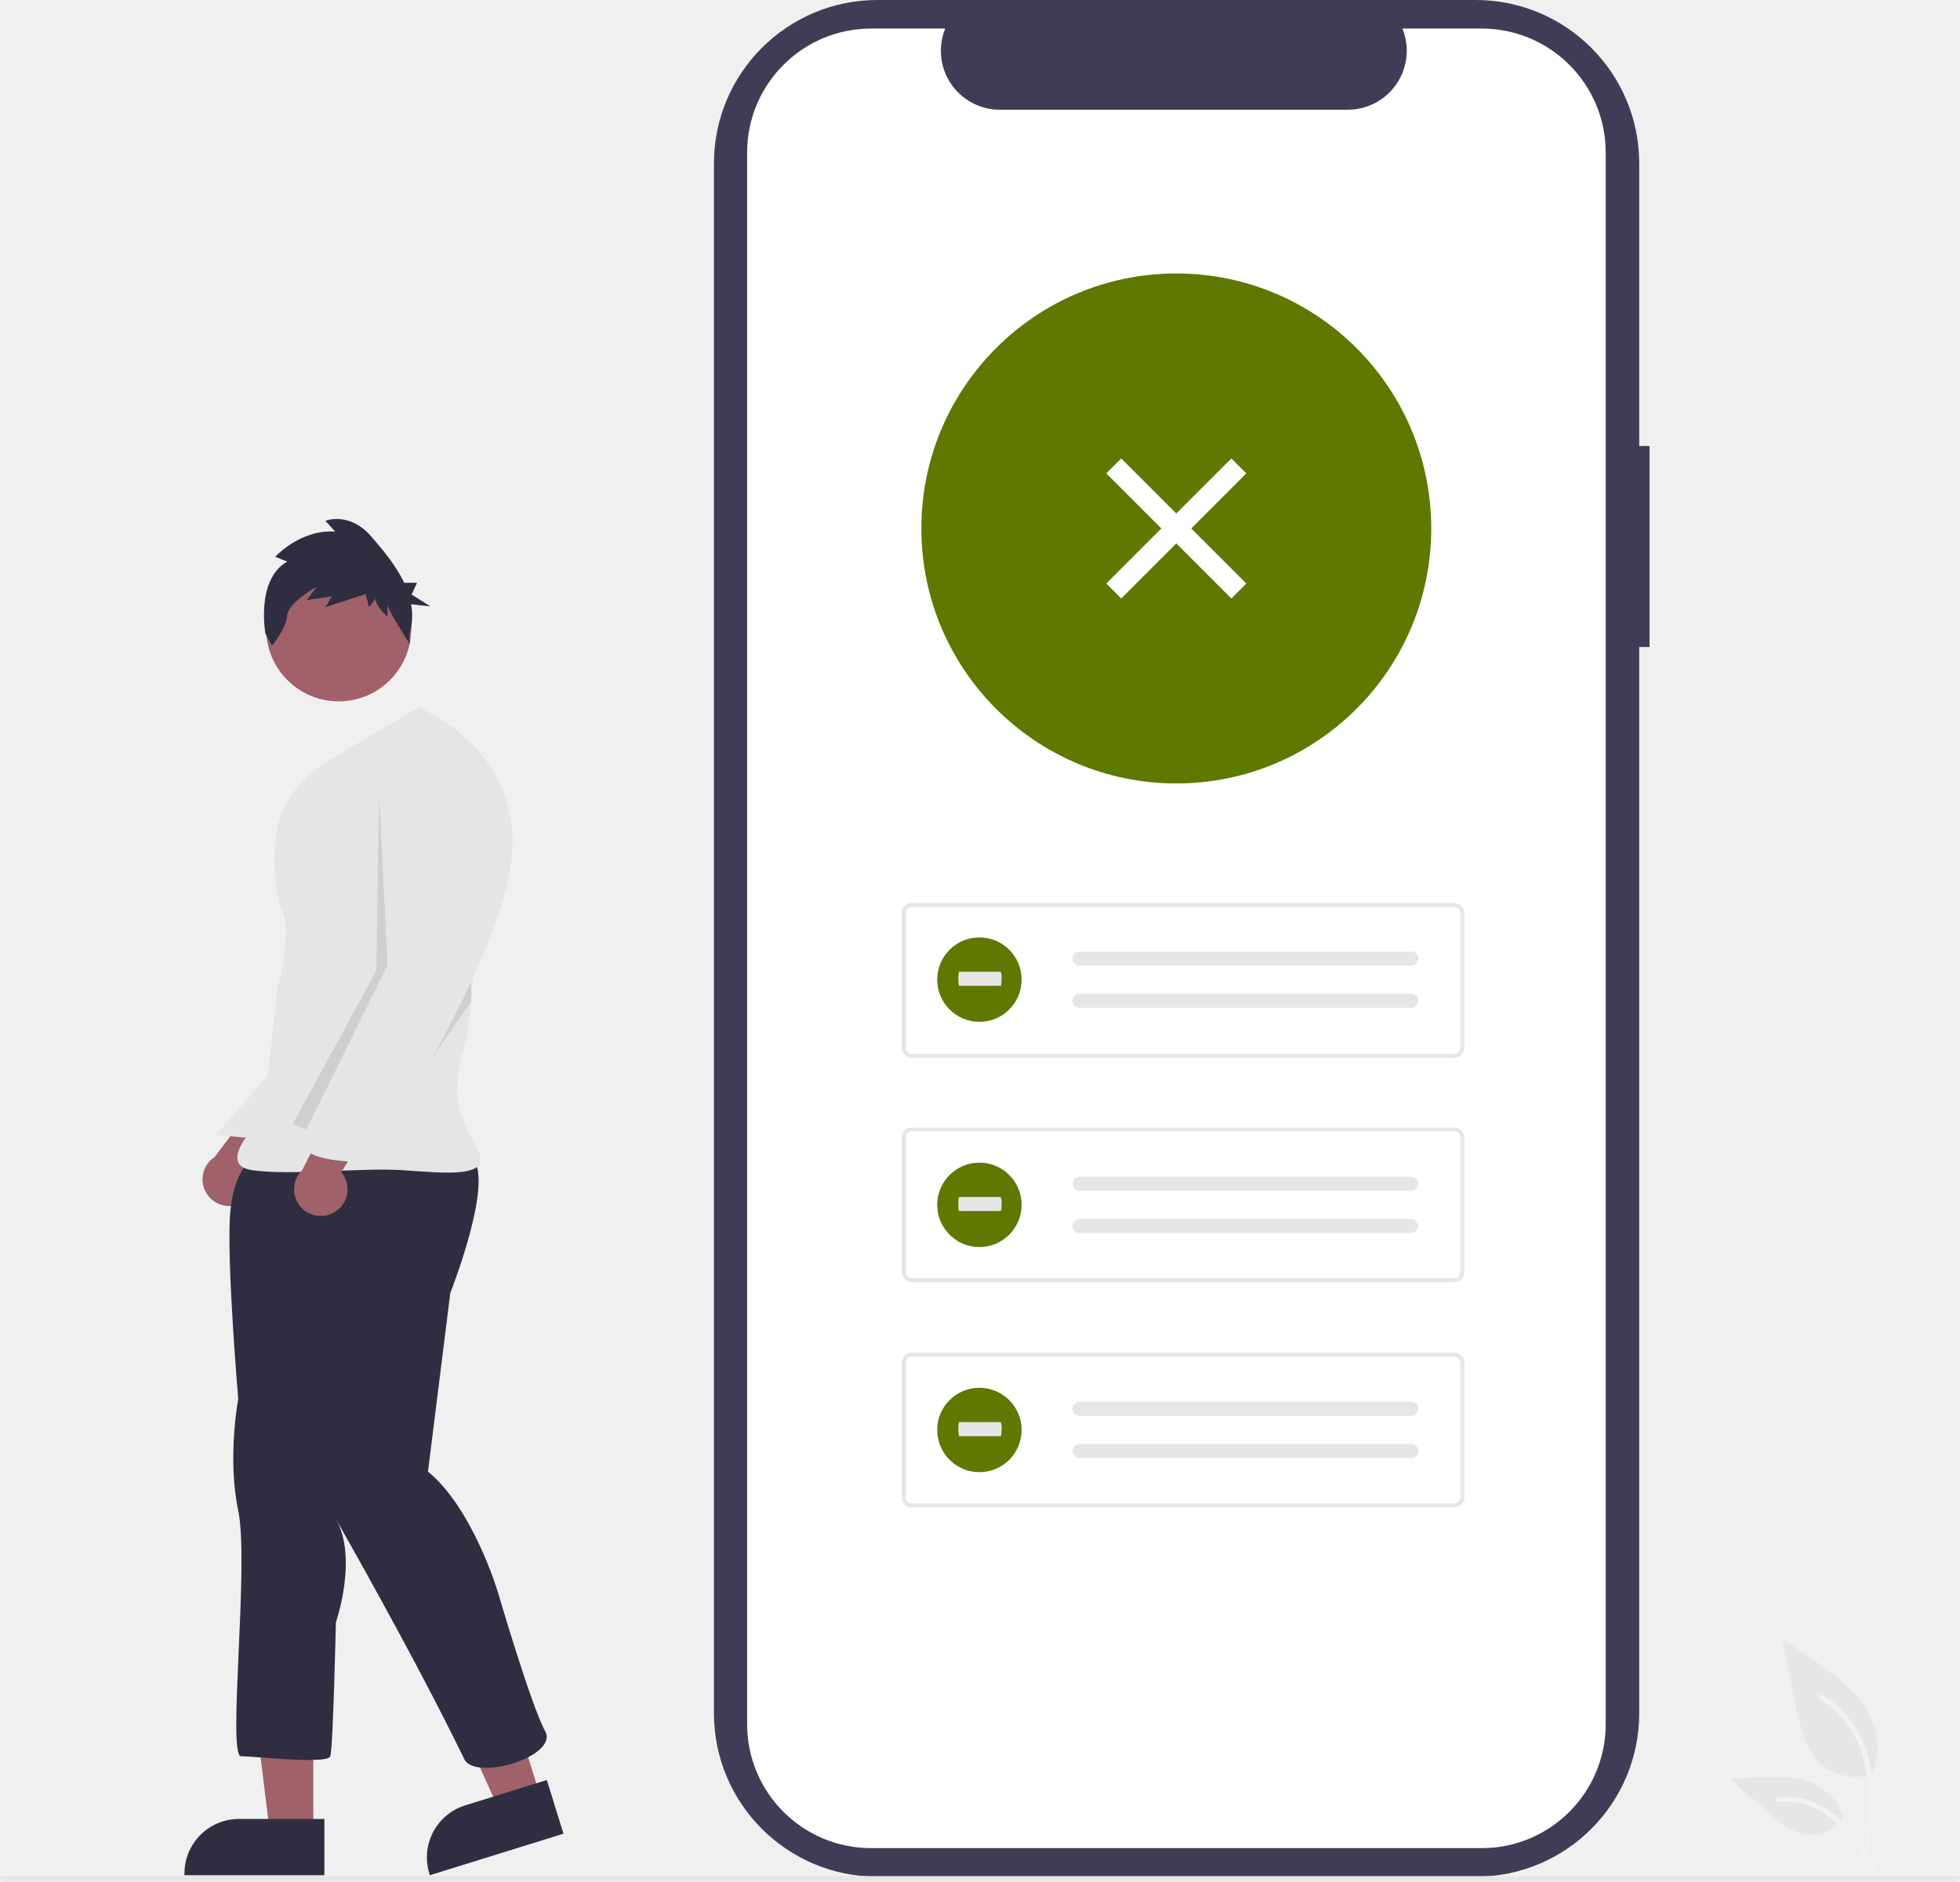
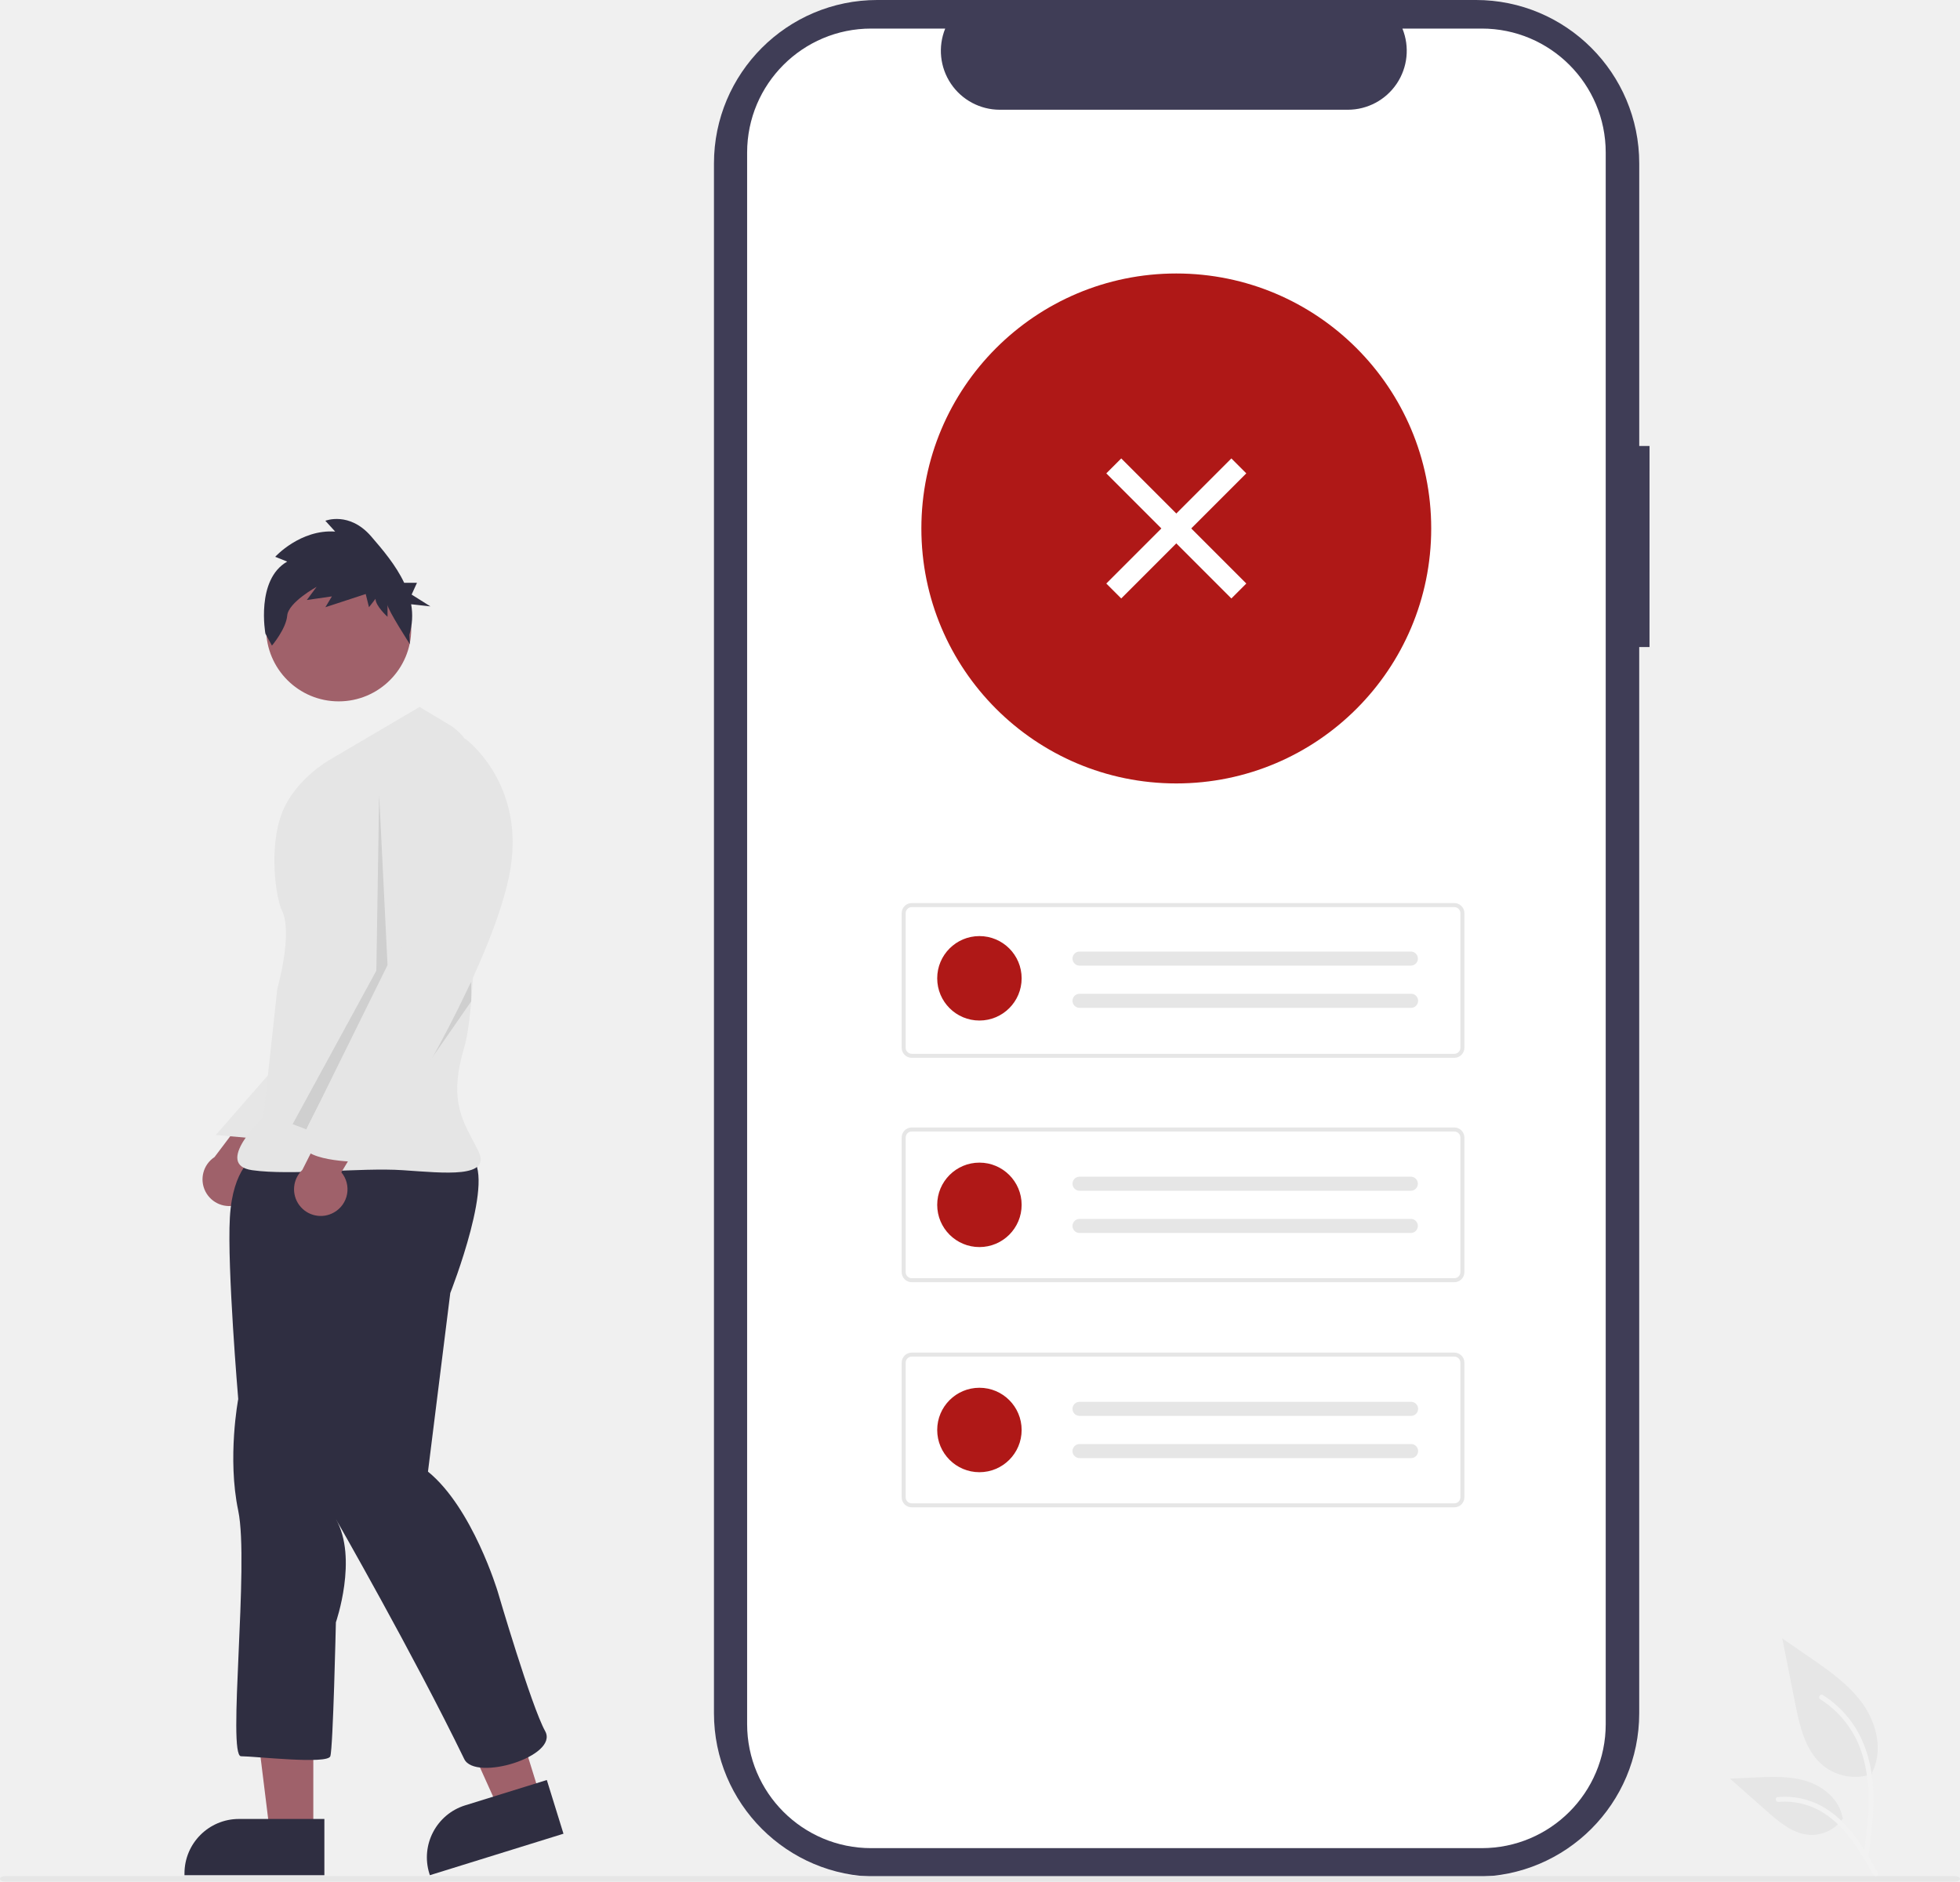
- <svg xmlns="http://www.w3.org/2000/svg" id="a63b68c9-40cd-4f97-89ed-e7d494eb42f9" data-name="Layer 1" width="742.417" height="712.573" viewBox="0 0 742.417 712.573">
-   <path id="aa38b2e7-2ea9-4025-adcf-83f87c0cfc4a" data-name="Path 968" d="M853.606,262.605h-3.9v-106.977a61.915,61.915,0,0,0-61.915-61.915h-226.65a61.915,61.915,0,0,0-61.916,61.914v586.884a61.915,61.915,0,0,0,61.915,61.915h226.648a61.915,61.915,0,0,0,61.915-61.915v-403.758h3.9Z" transform="translate(-228.7915 -93.71349)" fill="#3f3d56" />
-   <path id="f27259c2-0089-4137-bfd8-cb22dff914f1" data-name="Path 969" d="M837.006,151.481v595.175a46.959,46.959,0,0,1-46.942,46.952h-231.3a46.966,46.966,0,0,1-46.973-46.952v-595.175a46.965,46.965,0,0,1,46.971-46.951h28.058a22.329,22.329,0,0,0,20.656,30.74h131.868a22.329,22.329,0,0,0,20.656-30.74h30.055a46.959,46.959,0,0,1,46.951,46.942Z" transform="translate(-228.7915 -93.71349)" fill="#fff" />
-   <circle id="fc31cc31-f989-45cc-bd1e-521a0ee1871b" data-name="Ellipse 18" cx="445.565" cy="200.129" r="96.565" fill="#5F7800" />
-   <path id="a573942c-3bf3-4c43-b474-689725a927f7" data-name="Path 39" d="M779.672,494.309h-205.537a3.81,3.81,0,0,1-3.806-3.806V439.519a3.811,3.811,0,0,1,3.806-3.806h205.537a3.811,3.811,0,0,1,3.806,3.806v50.985a3.811,3.811,0,0,1-3.806,3.806Zm-205.537-57.074a2.286,2.286,0,0,0-2.284,2.284v50.985a2.286,2.286,0,0,0,2.284,2.284h205.537a2.286,2.286,0,0,0,2.284-2.284v-50.985a2.286,2.286,0,0,0-2.284-2.284Z" transform="translate(-228.7915 -93.71349)" fill="#e6e6e6" />
-   <path id="fb5feb1e-1fe2-48fa-806d-0a2b51d12b49" data-name="Path 40" d="M637.699,454.074a2.664,2.664,0,0,0,0,5.329h125.605a2.665,2.665,0,0,0,.204-5.326q-.059-.002-.117-.002h-125.692Z" transform="translate(-228.7915 -93.71349)" fill="#e6e6e6" />
-   <path id="bcb9932f-0864-4b7e-b0ed-f7254bb9b8bf" data-name="Path 41" d="M637.699,470.058a2.664,2.664,0,0,0,0,5.329h125.605a2.665,2.665,0,0,0,.204-5.326q-.059-.002-.117-.002h-125.692Z" transform="translate(-228.7915 -93.71349)" fill="#e6e6e6" />
-   <path id="f88e2a8b-becc-4da9-bd36-af011daaaaf2" data-name="Path 42" d="M779.672,579.289h-205.537a3.81,3.81,0,0,1-3.806-3.806V524.499a3.811,3.811,0,0,1,3.806-3.806h205.537a3.811,3.811,0,0,1,3.806,3.806v50.985A3.811,3.811,0,0,1,779.672,579.289Zm-205.537-57.074a2.286,2.286,0,0,0-2.284,2.284v50.985a2.286,2.286,0,0,0,2.284,2.284h205.537a2.286,2.286,0,0,0,2.284-2.284v-50.985a2.286,2.286,0,0,0-2.284-2.284Z" transform="translate(-228.7915 -93.71349)" fill="#e6e6e6" />
-   <path id="e192d34f-2ccc-4f79-b47a-46430e4d87f6" data-name="Path 43" d="M637.699,539.33a2.664,2.664,0,0,0,0,5.329h125.605a2.665,2.665,0,0,0,.087-5.328h-125.692Z" transform="translate(-228.7915 -93.71349)" fill="#e6e6e6" />
-   <path id="b230677c-48cc-4ee6-87d6-a753204ffe47" data-name="Path 44" d="M637.699,555.318a2.664,2.664,0,0,0,0,5.329h125.605a2.665,2.665,0,0,0,.087-5.328h-125.692Z" transform="translate(-228.7915 -93.71349)" fill="#e6e6e6" />
-   <path id="b88a2a79-0ae3-4fd9-9894-02e0db9a2271" data-name="Path 39-2" d="M779.672,664.547h-205.537a3.81,3.81,0,0,1-3.806-3.806V609.758a3.811,3.811,0,0,1,3.806-3.806h205.537a3.811,3.811,0,0,1,3.806,3.806v50.985a3.811,3.811,0,0,1-3.806,3.806Zm-205.537-57.074a2.286,2.286,0,0,0-2.284,2.284v50.985a2.286,2.286,0,0,0,2.284,2.284h205.537a2.286,2.286,0,0,0,2.284-2.284v-50.985a2.286,2.286,0,0,0-2.284-2.284Z" transform="translate(-228.7915 -93.71349)" fill="#e6e6e6" />
-   <path id="aa2394a9-8b56-4a12-a2cd-a583e6ea12eb" data-name="Path 40-2" d="M637.699,624.591a2.664,2.664,0,1,0,0,5.329h125.605a2.665,2.665,0,0,0,.204-5.326q-.059-.002-.117-.002h-125.692Z" transform="translate(-228.7915 -93.71349)" fill="#e6e6e6" />
-   <path id="bc352cb2-8959-4b51-bd18-df6817a9a47e" data-name="Path 41-2" d="M637.699,640.578a2.664,2.664,0,0,0,0,5.329h125.605a2.665,2.665,0,0,0,.204-5.326q-.059-.002-.117-.002h-125.692Z" transform="translate(-228.7915 -93.71349)" fill="#e6e6e6" />
-   <path id="b30ee82f-5b3a-4aa4-9db7-ead828191937" data-name="Path 970" d="M969.27,806.287h-738.541c-1.071,0-1.938-.468-1.938-1.045s.868-1.045,1.938-1.045H969.271c1.07,0,1.938.468,1.938,1.045S970.341,806.287,969.27,806.287Z" transform="translate(-228.7915 -93.71349)" fill="#e6e6e6" />
-   <g id="f24cf2fd-107c-4150-a0f1-6f6b12d88bf3" data-name="Group 58">
-     <path id="a2b576eb-bb95-4480-aa60-cd8aa023fe61" data-name="Path 438" d="M937.992,765.522a19.474,19.474,0,0,1-18.806-3.313c-6.587-5.528-8.652-14.636-10.332-23.07l-4.97-24.945,10.405,7.165c7.483,5.152,15.134,10.47,20.316,17.933s7.443,17.651,3.28,25.726" transform="translate(-228.7915 -93.71349)" fill="#e6e6e6" />
-     <path id="fe1c5433-44e0-47a6-8430-329cbd7c4dea" data-name="Path 439" d="M936.385,797.459c1.31-9.542,2.657-19.206,1.738-28.849-.816-8.565-3.429-16.93-8.749-23.789a39.574,39.574,0,0,0-10.153-9.2c-1.015-.641-1.95.968-.939,1.606a37.622,37.622,0,0,1,14.881,17.956c3.24,8.241,3.76,17.224,3.2,25.977-.338,5.294-1.053,10.553-1.774,15.805a.964.964,0,0,0,.65,1.144.936.936,0,0,0,1.144-.65Z" transform="translate(-228.7915 -93.71349)" fill="#f2f2f2" />
-     <path id="f0043cfc-c9b9-4981-8afd-8c13c1b6f93f" data-name="Path 442" d="M926.958,782.148a14.336,14.336,0,0,1-12.491,6.447c-6.323-.3-11.595-4.713-16.34-8.9l-14.035-12.395,9.289-.444c6.68-.32,13.533-.618,19.9,1.442s12.231,7.018,13.394,13.6" transform="translate(-228.7915 -93.71349)" fill="#e6e6e6" />
-     <path id="b883c521-5e9e-4a38-b47c-4f8b0cd8c6cd" data-name="Path 443" d="M940.086,802.943c-6.3-11.156-13.618-23.555-26.685-27.518a29.779,29.779,0,0,0-11.224-1.159c-1.192.1-.894,1.94.3,1.837a27.665,27.665,0,0,1,17.912,4.739c5.051,3.438,8.983,8.217,12.311,13.286,2.039,3.1,3.865,6.341,5.691,9.573C938.971,804.733,940.677,803.988,940.086,802.943Z" transform="translate(-228.7915 -93.71349)" fill="#f2f2f2" />
+ <svg xmlns="http://www.w3.org/2000/svg" width="742.417" height="712.573" data-name="Layer 1">
+   <g class="layer">
+     <path d="m853.61,262.61l-3.9,0l0,-106.98a61.91,61.91 0 0 0 -61.92,-61.92l-226.65,0a61.91,61.91 0 0 0 -61.91,61.92l0,586.88a61.91,61.91 0 0 0 61.91,61.92l226.65,0a61.91,61.91 0 0 0 61.91,-61.92l0,-403.76l3.9,0l0.01,-76.14z" data-name="Path 968" fill="#3f3d56" id="aa38b2e7-2ea9-4025-adcf-83f87c0cfc4a" transform="translate(-228.7915 -93.71349)" />
+     <path d="m608.22,57.77l0,595.18a46.96,46.96 0 0 1 -46.95,46.95l-231.3,0a46.97,46.97 0 0 1 -46.97,-46.95l0,-595.18a46.97,46.97 0 0 1 46.97,-46.95l28.06,0a22.33,22.33 0 0 0 20.66,30.74l131.86,0a22.33,22.33 0 0 0 20.66,-30.74l30.06,0a46.96,46.96 0 0 1 46.95,46.94l0,0.01z" data-name="Path 969" fill="#fff" id="f27259c2-0089-4137-bfd8-cb22dff914f1" transform="matrix(1 0 0 1 0 0)" />
+     <circle cx="445.56" cy="200.13" data-name="Ellipse 18" fill="#af1817" id="fc31cc31-f989-45cc-bd1e-521a0ee1871b" r="96.56" transform="matrix(1 0 0 1 0 0)" />
+     <path d="m779.67,494.31l-205.53,0a3.81,3.81 0 0 1 -3.81,-3.81l0,-50.98a3.81,3.81 0 0 1 3.81,-3.81l205.53,0a3.81,3.81 0 0 1 3.81,3.81l0,50.98a3.81,3.81 0 0 1 -3.81,3.81zm-205.53,-57.07a2.29,2.29 0 0 0 -2.29,2.28l0,50.98a2.29,2.29 0 0 0 2.29,2.29l205.53,0a2.29,2.29 0 0 0 2.29,-2.29l0,-50.98a2.29,2.29 0 0 0 -2.29,-2.28l-205.53,0z" data-name="Path 39" fill="#e6e6e6" id="a573942c-3bf3-4c43-b474-689725a927f7" transform="translate(-228.7915 -93.71349)" />
+     <path d="m637.7,454.07a2.66,2.66 0 0 0 0,5.33l125.6,0a2.67,2.67 0 0 0 0.21,-5.32q-0.06,0 -0.12,0l-125.69,0l0,-0.01z" data-name="Path 40" fill="#e6e6e6" id="fb5feb1e-1fe2-48fa-806d-0a2b51d12b49" transform="translate(-228.7915 -93.71349)" />
+     <path d="m637.7,470.06a2.66,2.66 0 0 0 0,5.33l125.6,0a2.67,2.67 0 0 0 0.21,-5.33q-0.06,0 -0.12,0l-125.69,0z" data-name="Path 41" fill="#e6e6e6" id="bcb9932f-0864-4b7e-b0ed-f7254bb9b8bf" transform="translate(-228.7915 -93.71349)" />
+     <path d="m779.67,579.29l-205.53,0a3.81,3.81 0 0 1 -3.81,-3.81l0,-50.98a3.81,3.81 0 0 1 3.81,-3.81l205.53,0a3.81,3.81 0 0 1 3.81,3.81l0,50.98a3.81,3.81 0 0 1 -3.81,3.81zm-205.53,-57.07a2.29,2.29 0 0 0 -2.29,2.28l0,50.98a2.29,2.29 0 0 0 2.29,2.29l205.53,0a2.29,2.29 0 0 0 2.29,-2.29l0,-50.98a2.29,2.29 0 0 0 -2.29,-2.28l-205.53,0z" data-name="Path 42" fill="#e6e6e6" id="f88e2a8b-becc-4da9-bd36-af011daaaaf2" transform="translate(-228.7915 -93.71349)" />
+     <path d="m637.7,539.33a2.66,2.66 0 0 0 0,5.33l125.6,0a2.67,2.67 0 0 0 0.09,-5.33l-125.69,0z" data-name="Path 43" fill="#e6e6e6" id="e192d34f-2ccc-4f79-b47a-46430e4d87f6" transform="translate(-228.7915 -93.71349)" />
+     <path d="m637.7,555.32a2.66,2.66 0 0 0 0,5.33l125.6,0a2.67,2.67 0 0 0 0.09,-5.33l-125.69,0z" data-name="Path 44" fill="#e6e6e6" id="b230677c-48cc-4ee6-87d6-a753204ffe47" transform="translate(-228.7915 -93.71349)" />
+     <path d="m779.67,664.55l-205.53,0a3.81,3.81 0 0 1 -3.81,-3.81l0,-50.98a3.81,3.81 0 0 1 3.81,-3.81l205.53,0a3.81,3.81 0 0 1 3.81,3.81l0,50.98a3.81,3.81 0 0 1 -3.81,3.81zm-205.53,-57.08a2.29,2.29 0 0 0 -2.29,2.29l0,50.98a2.29,2.29 0 0 0 2.29,2.29l205.53,0a2.29,2.29 0 0 0 2.29,-2.29l0,-50.98a2.29,2.29 0 0 0 -2.29,-2.29l-205.53,0z" data-name="Path 39-2" fill="#e6e6e6" id="b88a2a79-0ae3-4fd9-9894-02e0db9a2271" transform="translate(-228.7915 -93.71349)" />
+     <path d="m637.7,624.59a2.66,2.66 0 1 0 0,5.33l125.6,0a2.67,2.67 0 0 0 0.21,-5.33q-0.06,0 -0.12,0l-125.69,0z" data-name="Path 40-2" fill="#e6e6e6" id="aa2394a9-8b56-4a12-a2cd-a583e6ea12eb" transform="translate(-228.7915 -93.71349)" />
+     <path d="m637.7,640.58a2.66,2.66 0 0 0 0,5.33l125.6,0a2.67,2.67 0 0 0 0.21,-5.33q-0.06,0 -0.12,0l-125.69,0z" data-name="Path 41-2" fill="#e6e6e6" id="bc352cb2-8959-4b51-bd18-df6817a9a47e" transform="translate(-228.7915 -93.71349)" />
+     <path d="m969.27,806.29l-738.54,0c-1.07,0 -1.94,-0.47 -1.94,-1.05s0.87,-1.04 1.94,-1.04l738.54,0c1.07,0 1.94,0.46 1.94,1.04s-0.87,1.05 -1.94,1.05z" data-name="Path 970" fill="#e6e6e6" id="b30ee82f-5b3a-4aa4-9db7-ead828191937" transform="translate(-228.7915 -93.71349)" />
+     <g data-name="Group 58" id="f24cf2fd-107c-4150-a0f1-6f6b12d88bf3">
+       <path d="m937.99,765.52a19.47,19.47 0 0 1 -18.8,-3.31c-6.59,-5.53 -8.66,-14.64 -10.34,-23.07l-4.97,-24.95l10.41,7.17c7.48,5.15 15.13,10.47 20.32,17.93s7.44,17.65 3.28,25.73" data-name="Path 438" fill="#e6e6e6" id="a2b576eb-bb95-4480-aa60-cd8aa023fe61" transform="translate(-228.7915 -93.71349)" />
+       <path d="m936.39,797.46c1.31,-9.54 2.65,-19.21 1.73,-28.85c-0.81,-8.57 -3.43,-16.93 -8.75,-23.79a39.57,39.57 0 0 0 -10.15,-9.2c-1.01,-0.64 -1.95,0.97 -0.94,1.61a37.62,37.62 0 0 1 14.88,17.95c3.24,8.24 3.76,17.23 3.2,25.98c-0.33,5.29 -1.05,10.55 -1.77,15.8a0.96,0.96 0 0 0 0.65,1.15a0.94,0.94 0 0 0 1.14,-0.65l0.01,0z" data-name="Path 439" fill="#f2f2f2" id="fe1c5433-44e0-47a6-8430-329cbd7c4dea" transform="translate(-228.7915 -93.71349)" />
+       <path d="m926.96,782.15a14.34,14.34 0 0 1 -12.49,6.45c-6.33,-0.3 -11.6,-4.72 -16.34,-8.9l-14.04,-12.4l9.29,-0.44c6.68,-0.32 13.53,-0.62 19.9,1.44s12.23,7.02 13.4,13.6" data-name="Path 442" fill="#e6e6e6" id="f0043cfc-c9b9-4981-8afd-8c13c1b6f93f" transform="translate(-228.7915 -93.71349)" />
+       <path d="m940.09,802.94c-6.3,-11.15 -13.62,-23.55 -26.69,-27.51a29.78,29.78 0 0 0 -11.22,-1.16c-1.19,0.1 -0.9,1.94 0.3,1.83a27.66,27.66 0 0 1 17.91,4.74c5.05,3.44 8.98,8.22 12.31,13.29c2.04,3.1 3.87,6.34 5.69,9.57c0.58,1.03 2.29,0.29 1.7,-0.76z" data-name="Path 443" fill="#f2f2f2" id="b883c521-5e9e-4a38-b47c-4f8b0cd8c6cd" transform="translate(-228.7915 -93.71349)" />
+     </g>
+     <g data-name="Group 59" id="b241f6a5-c54d-499c-8ecd-4235a19d143f" transform="matrix(1 0 0 1 0 0)">
+       <circle cx="370.99" cy="370.49" data-name="Ellipse 5" fill="#af1817" id="bfaee8a8-2192-45bf-83cb-a2f223d41a02" r="15.99" />
+       <path d="m592.12,461.21c-0.18,0 -0.33,1.2 -0.33,2.67s0.15,2.66 0.33,2.66l15.72,0c0.19,0.03 0.34,-1.15 0.34,-2.62a5.94,5.94 0 0 0 -0.33,-2.71l-15.73,0z" data-name="Path 40-3" fill="#af1817" id="ae47602b-fb54-4e88-955d-49b260f35f7f" transform="translate(-228.791 -93.7135)" />
+     </g>
+     <g data-name="Group 60" id="a1e1e52b-75f8-4aa9-8279-faf451e6aae1" transform="matrix(1 0 0 1 0 0)">
+       <circle cx="370.99" cy="456.28" data-name="Ellipse 5-2" fill="#af1817" id="fa3a3ce2-c232-40ee-81b4-25b83d5b931c" r="15.99" />
+       <path d="m592.12,547.01c-0.18,0 -0.33,1.19 -0.33,2.66s0.15,2.66 0.33,2.66l15.72,0c0.19,0.03 0.34,-1.14 0.34,-2.62a5.94,5.94 0 0 0 -0.33,-2.7l-15.73,0z" data-name="Path 40-4" fill="#af1817" id="aaaffa69-7c16-47ec-b12d-87139789d2df" transform="translate(-228.7915 -93.71349)" />
+     </g>
+     <g data-name="Group 61" id="fd2b54c2-3dec-4fb6-9f72-e6c667a136b8">
+       <circle cx="370.99" cy="541.54" data-name="Ellipse 5-3" fill="#af1817" id="abc19202-5605-459b-9c25-b430addb8839" r="15.99" />
+       <path d="m592.12,632.26c-0.18,0 -0.33,1.2 -0.33,2.67s0.15,2.66 0.33,2.66l15.72,0c0.19,0.03 0.34,-1.15 0.34,-2.62a5.94,5.94 0 0 0 -0.33,-2.71l-15.73,0z" data-name="Path 40-5" fill="#af1817" id="f69fbb38-8754-494b-94fa-96f6df4fd0e7" transform="translate(-228.7915 -93.71349)" />
+     </g>
+     <rect fill="#fff" height="67" id="svg_1" transform="translate(-239.0551 469.193) rotate(-45)" width="8" x="670.36" y="260.34" />
+     <rect fill="#fff" height="67" id="svg_2" transform="matrix(1 0 0 1 0 0) matrix(0.707107 0.707107 -0.707107 0.707107 0 0)" width="8" x="452.57" y="-207.05" />
+     <path d="m319.05,549.85a10.06,10.06 0 0 0 5.39,-14.45l23.56,-26.86l-18.39,-2.54l-19.56,25.9a10.11,10.11 0 0 0 9,17.95z" fill="#9f616a" id="svg_3" transform="translate(-228.7915 -93.71349)" />
+     <polygon fill="#9f616a" id="svg_4" points="118.679 694.215 102.244 694.214 94.425 630.82 118.682 630.821 118.679 694.215" />
+     <path d="m351.66,803.86l-52.99,0l0,-0.67a20.63,20.63 0 0 1 20.62,-20.63l0.01,0l32.36,0l0,21.3z" fill="#2f2e41" id="svg_5" transform="translate(-228.7915 -93.71349)" />
+     <polygon fill="#9f616a" id="svg_6" points="204.713 680.461 189.017 685.334 162.751 627.11 185.917 619.918 204.713 680.461" />
+     <path d="m442.23,788.15l-50.61,15.71l-0.2,-0.64a20.63,20.63 0 0 1 13.58,-25.82l0.01,0l30.91,-9.59l6.31,20.34z" fill="#2f2e41" id="svg_7" transform="translate(-228.7915 -93.71349)" />
+     <path d="m334.88,495.66l-24.34,27.87l19.06,1.72l5.28,-29.59z" data-name="Path 973" fill="#e6e6e6" id="ae9bdfa9-f7e0-4b2f-8168-ca8868d01318" transform="translate(-228.7915 -93.71349)" />
+     <path d="m325.37,531.59s-8.45,4.23 -9.51,23.25s3.17,68.7 3.17,68.7s-4.22,22.19 0,42.27s-4.22,93 1.06,93s32.76,3.18 33.82,0s2.11,-50.72 2.11,-50.72s8.46,-24.31 0,-39.1c0,0 29.52,51.54 48.62,90.88c4.18,8.61 35.93,-1.05 30.65,-10.56s-17.97,-52.85 -17.97,-52.85s-9.51,-31.7 -26.42,-45.44l8.45,-67.64s17.97,-45.45 7.4,-51.79s-81.38,0 -81.38,0z" data-name="Path 975" fill="#2f2e41" id="b88343d2-9c47-4183-8a8a-427a73d8d9be" transform="translate(-228.7915 -93.71349)" />
+     <circle cx="128.29" cy="238.13" data-name="Ellipse 182" fill="#a0616a" id="fdc24b21-a9e1-47f2-b2e4-7458730b7c21" r="27.48" />
+     <path d="m387.73,361.43l-34.16,20.08s-13.08,7.37 -17.97,20.08c-5.21,13.55 -2.18,32.63 0,36.99c4.23,8.46 -1.77,29.6 -1.77,29.6l-5.29,48.61s-19.02,17.97 -4.22,20.08s41.21,-1.06 57.07,0s33.82,3.17 28.53,-7.4s-11.62,-17.97 -5.28,-39.1c4.96,-16.54 4.75,-78.38 4.42,-104.5a21.02,21.02 0 0 0 -10.21,-17.77l-11.12,-6.67z" data-name="Path 976" fill="#e5e5e5" id="ac268c91-41f4-49c7-bce6-773e5eb69fa2" transform="translate(-228.7915 -93.71349)" />
+     <path d="m372.41,394.73l3.17,64.46l-30.73,62.23l-5.21,-1.99l31.71,-58.12l1.06,-66.58z" data-name="Path 980" id="aebed2c8-94ca-417e-8b11-27e17cbf3024" opacity="0.1" transform="translate(-228.7915 -93.71349)" />
+     <path d="m407.28,472.93l0,-7.4l-35.93,59.19l35.93,-51.79z" data-name="Path 982" id="e13ea0c4-bc86-4025-9528-1665a42d3372" opacity="0.1" transform="translate(-228.7915 -93.71349)" />
+     <path d="m337.58,306.39l-4.54,-1.82s9.5,-10.46 22.71,-9.55l-3.72,-4.09s9.09,-3.64 17.35,5.91c4.34,5.02 9.36,10.92 12.5,17.57l4.86,0l-2.03,4.47l7.11,4.47l-7.29,-0.8a24.74,24.74 0 0 1 -0.69,11.58l0.2,3.53s-8.46,-13.09 -8.46,-14.9l0,4.54s-4.55,-4.09 -4.55,-6.82l-2.47,3.19l-1.24,-5l-15.28,5l2.47,-4.1l-9.5,1.37l3.72,-5s-10.74,5.91 -11.15,10.91s-5.78,11.36 -5.78,11.36l-2.48,-4.54s-3.72,-20.46 8.26,-27.28z" data-name="Path 983" fill="#2f2e41" id="eb3190ba-6b3f-4b2b-91d1-1543e580b413" transform="translate(-228.7915 -93.71349)" />
+     <path d="m355.35,552.84a10.06,10.06 0 0 0 2.74,-15.18l18.42,-30.62l-18.55,0.77l-14.65,28.96a10.11,10.11 0 0 0 12.04,16.07z" fill="#9f616a" id="svg_8" transform="translate(-228.7915 -93.71349)" />
+     <path d="m397.24,375.18l7.93,-1.59s23.78,17.44 16.38,52.31s-40.16,87.72 -40.16,87.72s-7.4,9.52 -9.51,11.63s-6.35,0 -4.23,3.17s-3.17,5.28 -3.17,5.28s-23.25,0 -21.14,-8.45s38.05,-68.7 38.05,-68.7l-5.29,-56.01s-4.23,-27.48 21.14,-25.36z" data-name="Path 981" fill="#e5e5e5" id="a62f6567-f472-4931-86f9-ff652851a370" transform="translate(-228.7915 -93.71349)" />
  </g>
-   <g id="b241f6a5-c54d-499c-8ecd-4235a19d143f" data-name="Group 59">
-     <circle id="bfaee8a8-2192-45bf-83cb-a2f223d41a02" data-name="Ellipse 5" cx="370.986" cy="370.985" r="15.986" fill="#5F7800" />
-     <path id="ae47602b-fb54-4e88-955d-49b260f35f7f" data-name="Path 40-3" d="M592.124,461.712c-.184,0-.333,1.193-.333,2.664s.149,2.665.333,2.665h15.719c.184.024.336-1.149.339-2.62a5.943,5.943,0,0,0-.328-2.708h-15.73Z" transform="translate(-228.7915 -93.71349)" fill="#e6e6e6" />
-   </g>
-   <g id="a1e1e52b-75f8-4aa9-8279-faf451e6aae1" data-name="Group 60">
-     <circle id="fa3a3ce2-c232-40ee-81b4-25b83d5b931c" data-name="Ellipse 5-2" cx="370.986" cy="456.278" r="15.986" fill="#5F7800" />
-     <path id="aaaffa69-7c16-47ec-b12d-87139789d2df" data-name="Path 40-4" d="M592.124,547.005c-.184,0-.333,1.193-.333,2.664s.149,2.665.333,2.665h15.719c.184.024.336-1.149.339-2.62a5.943,5.943,0,0,0-.328-2.708h-15.73Z" transform="translate(-228.7915 -93.71349)" fill="#e6e6e6" />
-   </g>
-   <g id="fd2b54c2-3dec-4fb6-9f72-e6c667a136b8" data-name="Group 61">
-     <circle id="abc19202-5605-459b-9c25-b430addb8839" data-name="Ellipse 5-3" cx="370.986" cy="541.536" r="15.986" fill="#5F7800" />
-     <path id="f69fbb38-8754-494b-94fa-96f6df4fd0e7" data-name="Path 40-5" d="M592.124,632.263c-.184,0-.333,1.193-.333,2.664s.149,2.665.333,2.665h15.719c.184.024.336-1.149.339-2.62a5.943,5.943,0,0,0-.328-2.708h-15.73Z" transform="translate(-228.7915 -93.71349)" fill="#e6e6e6" />
-   </g>
-   <rect x="670.356" y="260.342" width="8" height="67" transform="translate(-239.0551 469.193) rotate(-45)" fill="#fff" />
-   <rect x="670.356" y="260.342" width="8" height="67" transform="translate(176.501 -484.491) rotate(45)" fill="#fff" />
-   <path d="M319.051,549.848a10.056,10.056,0,0,0,5.388-14.447l23.565-26.864-18.395-2.538-19.558,25.899a10.11,10.11,0,0,0,9,17.95Z" transform="translate(-228.7915 -93.71349)" fill="#9f616a" />
-   <polygon points="118.679 694.215 102.244 694.214 94.425 630.82 118.682 630.821 118.679 694.215" fill="#9f616a" />
-   <path d="M351.662,803.86l-52.995-.002v-.67a20.628,20.628,0,0,1,20.627-20.627h.001l32.367.001Z" transform="translate(-228.7915 -93.71349)" fill="#2f2e41" />
-   <polygon points="204.713 680.461 189.017 685.334 162.751 627.11 185.917 619.918 204.713 680.461" fill="#9f616a" />
-   <path d="M442.232,788.147,391.621,803.86l-.199-.64a20.628,20.628,0,0,1,13.582-25.816l.001-0,30.912-9.597Z" transform="translate(-228.7915 -93.71349)" fill="#2f2e41" />
-   <path id="ae9bdfa9-f7e0-4b2f-8168-ca8868d01318" data-name="Path 973" d="M334.884,495.656l-24.341,27.877,19.056,1.715Z" transform="translate(-228.7915 -93.71349)" fill="#e6e6e6" />
-   <path id="b88343d2-9c47-4183-8a8a-427a73d8d9be" data-name="Path 975" d="M325.373,531.589s-8.455,4.227-9.512,23.251,3.171,68.7,3.171,68.7-4.227,22.194,0,42.274-4.227,93,1.057,93,32.762,3.171,33.819,0,2.114-50.729,2.114-50.729,8.455-24.308,0-39.1c0,0,29.521,51.548,48.615,90.889,4.179,8.61,35.933-1.057,30.649-10.569s-17.966-52.843-17.966-52.843-9.512-31.706-26.421-45.445l8.455-67.639s17.967-45.445,7.4-51.786S325.373,531.589,325.373,531.589Z" transform="translate(-228.7915 -93.71349)" fill="#2f2e41" />
-   <circle id="fdc24b21-a9e1-47f2-b2e4-7458730b7c21" data-name="Ellipse 182" cx="128.287" cy="238.129" r="27.478" fill="#a0616a" />
-   <path id="ac268c91-41f4-49c7-bce6-773e5eb69fa2" data-name="Path 976" d="M387.727,361.434l-34.16,20.08s-13.08,7.366-17.966,20.08c-5.208,13.55-2.181,32.628,0,36.99,4.227,8.455-1.773,29.592-1.773,29.592l-5.284,48.615s-19.023,17.966-4.227,20.08,41.217-1.057,57.07,0,33.819,3.171,28.535-7.4-11.625-17.967-5.284-39.1c4.962-16.54,4.747-78.383,4.419-104.5a21.025,21.025,0,0,0-10.211-17.767Z" transform="translate(-228.7915 -93.71349)" fill="#e5e5e5" />
-   <path id="aebed2c8-94ca-417e-8b11-27e17cbf3024" data-name="Path 980" d="M372.407,394.726l3.17,64.468-30.726,62.223-5.211-1.983,31.706-58.127Z" transform="translate(-228.7915 -93.71349)" opacity="0.1" style="isolation:isolate" />
-   <path id="e13ea0c4-bc86-4025-9528-1665a42d3372" data-name="Path 982" d="M407.279,472.932v-7.4l-35.929,59.186Z" transform="translate(-228.7915 -93.71349)" opacity="0.1" style="isolation:isolate" />
-   <path id="eb3190ba-6b3f-4b2b-91d1-1543e580b413" data-name="Path 983" d="M337.576,306.387l-4.539-1.816s9.5-10.457,22.713-9.548l-3.717-4.092s9.085-3.637,17.345,5.91c4.342,5.019,9.365,10.919,12.5,17.564h4.865l-2.03,4.471,7.106,4.471-7.294-.8a24.739,24.739,0,0,1-.69,11.579l.2,3.534s-8.459-13.089-8.459-14.905v4.547s-4.543-4.092-4.543-6.82l-2.478,3.183-1.239-5-15.28,5,2.476-4.094-9.5,1.364,3.717-5s-10.737,5.91-11.15,10.912-5.781,11.366-5.781,11.366l-2.478-4.547S325.604,313.207,337.576,306.387Z" transform="translate(-228.7915 -93.71349)" fill="#2f2e41" />
-   <path d="M355.354,552.839a10.056,10.056,0,0,0,2.738-15.174l18.423-30.62-18.554.768-14.65,28.96a10.11,10.11,0,0,0,12.043,16.067Z" transform="translate(-228.7915 -93.71349)" fill="#9f616a" />
-   <path id="a62f6567-f472-4931-86f9-ff652851a370" data-name="Path 981" d="M397.24,375.175l7.926-1.585s23.779,17.438,16.381,52.314-40.16,87.719-40.16,87.719-7.4,9.512-9.512,11.625-6.341,0-4.227,3.171-3.171,5.284-3.171,5.284-23.251,0-21.137-8.455,38.047-68.7,38.047-68.7l-5.284-56.013S371.874,373.062,397.24,375.175Z" transform="translate(-228.7915 -93.71349)" fill="#e5e5e5" />
</svg>
